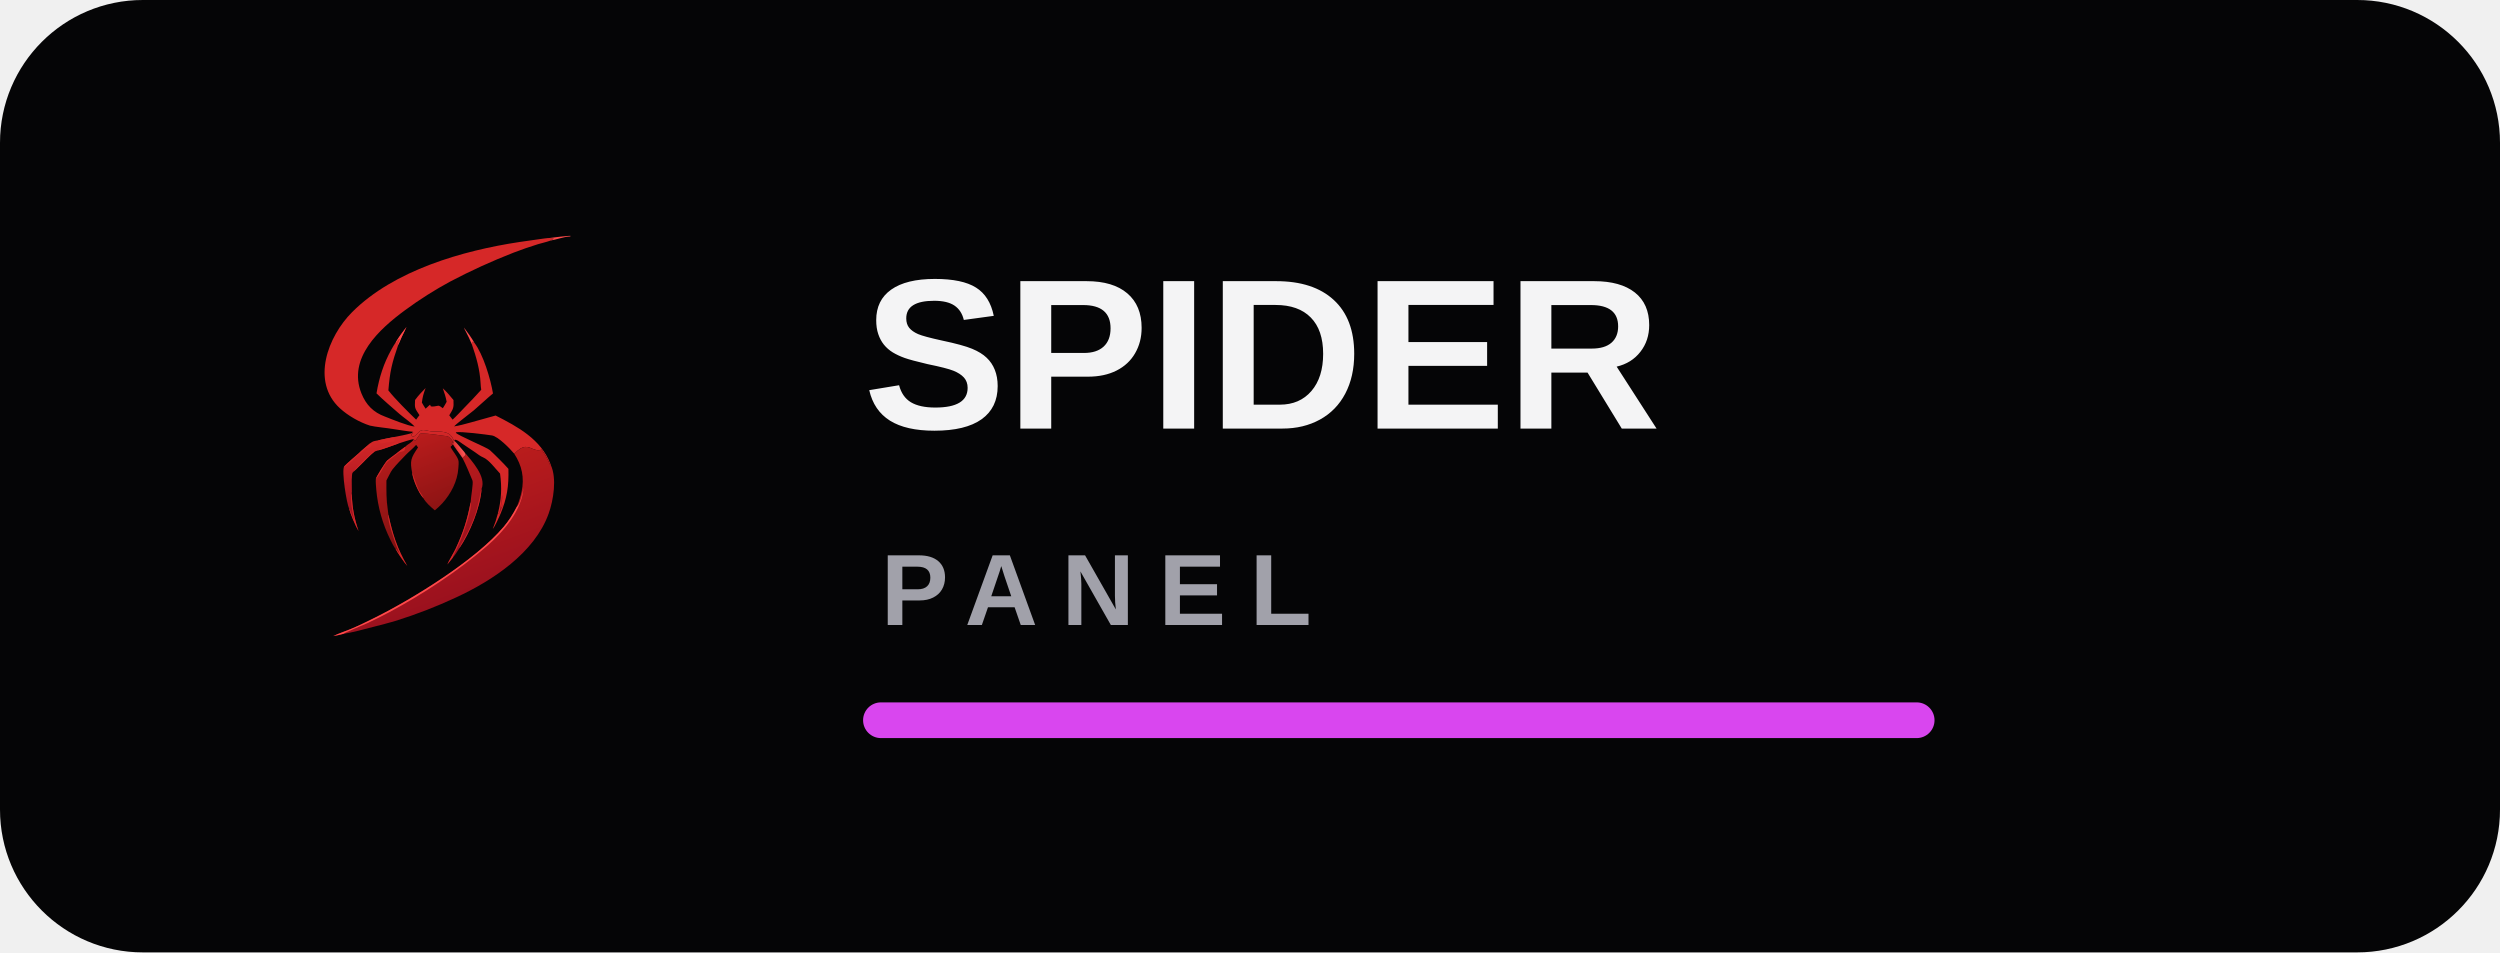
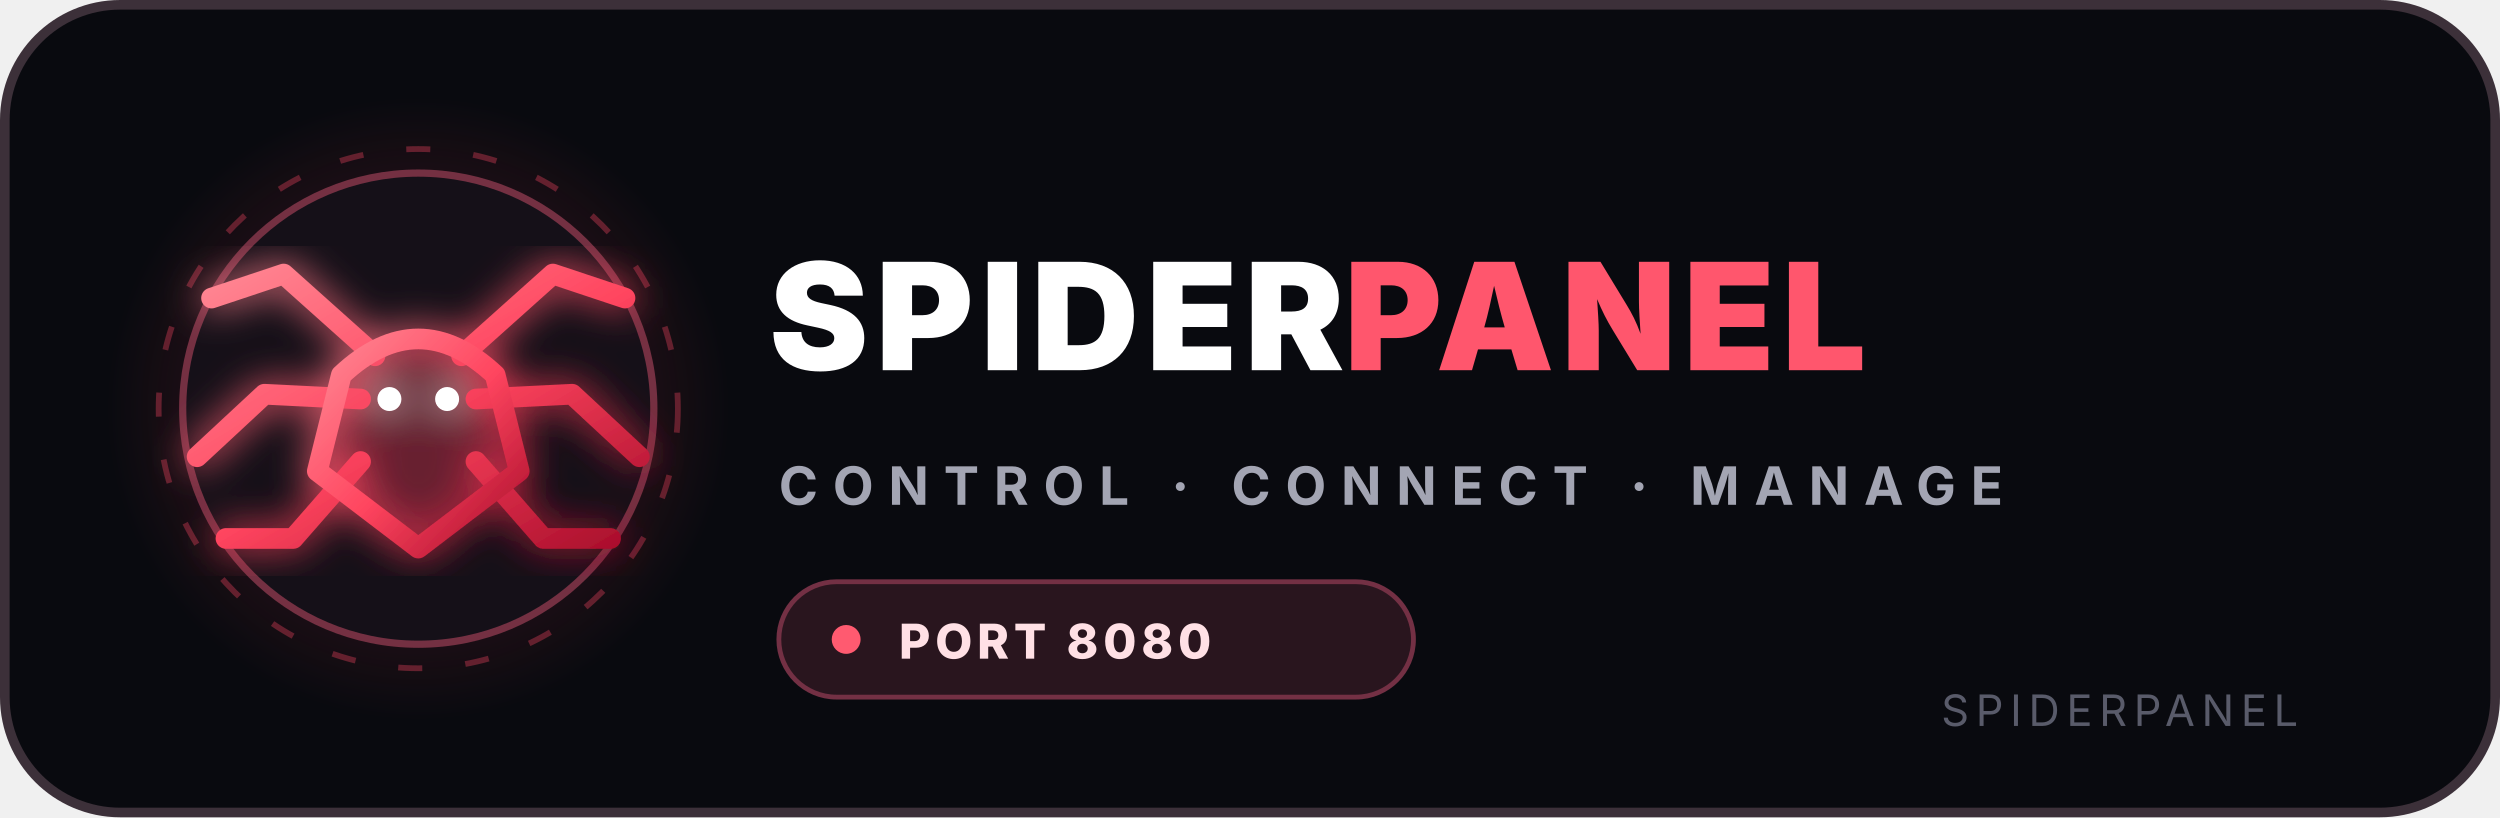
- <svg xmlns="http://www.w3.org/2000/svg" viewBox="0 0 420 160" role="img" aria-labelledby="t d">
-   <rect width="420" height="160" rx="24" fill="#050506" />
-   <svg x="18" y="18" width="110" height="110" viewBox="0 0 2048 2048" preserveAspectRatio="xMidYMid meet">
-     <defs>
-       <linearGradient id="e" x1="1090.84" x2="1112.65" y1="1072.15" y2="1063.74" gradientUnits="userSpaceOnUse">
-         <stop class="stop0" offset="0" stop-color="#e03131" stop-opacity="1" />
-         <stop class="stop1" offset="1" stop-color="#ff5a5a" stop-opacity="1" />
-       </linearGradient>
-       <linearGradient id="d" x1="1172.71" x2="1042.01" y1="1334.47" y2="1141.02" gradientUnits="userSpaceOnUse">
-         <stop class="stop0" offset="0" stop-color="#9b111e" stop-opacity="1" />
-         <stop class="stop1" offset="1" stop-color="#b91c1c" stop-opacity="1" />
-       </linearGradient>
-       <linearGradient id="c" x1="931.061" x2="902.828" y1="1261.97" y2="1020.06" gradientUnits="userSpaceOnUse">
-         <stop class="stop0" offset="0" stop-color="#9b111e" stop-opacity="1" />
-         <stop class="stop1" offset="1" stop-color="#d62828" stop-opacity="1" />
-       </linearGradient>
-       <linearGradient id="b" x1="1037.68" x2="921.464" y1="1335.22" y2="1044.17" gradientUnits="userSpaceOnUse">
-         <stop class="stop0" offset="0" stop-color="#7f1111" stop-opacity="1" />
-         <stop class="stop1" offset="1" stop-color="#b91c1c" stop-opacity="1" />
-       </linearGradient>
-       <linearGradient id="a" x1="1128.35" x2="999.546" y1="1522.53" y2="1175.9" gradientUnits="userSpaceOnUse">
-         <stop class="stop0" offset="0" stop-color="#9b111e" stop-opacity="1" />
-         <stop class="stop1" offset="1" stop-color="#b91c1c" stop-opacity="1" />
-       </linearGradient>
-     </defs>
-     <path fill="#d62828" d="M955.345 1015.27C946.749 1015 906.167 1008.84 895.335 1006.93C876.44 1003.6 838.33 1000.16 822.146 996.153C789.156 985.694 752.724 964.637 727.946 941.806C637.136 858.132 690.033 717.534 766.27 641.148C896.771 510.392 1112.12 448.596 1290.39 421.732C1310.58 418.734 1330.79 415.855 1351.01 413.095C1360.16 411.85 1375.95 409.367 1384.65 409.188C1389.14 410.343 1390.43 410.227 1395 409.454C1396.05 411.87 1395.84 410.555 1394.77 413.606C1392.05 414.476 1387.45 415.257 1385.78 416.564L1386.19 417.408L1384.46 418.113C1376.05 421.465 1357.46 425.616 1347.92 428.567C1322.04 436.577 1296.43 445.437 1271.13 455.134A1927 1927 0 0 0 1073.48 545.292C1025.06 571.313 976.622 602.168 932.4 634.673C852.349 693.514 751.074 784.916 795.336 895.251C809.768 931.227 832.763 954.682 869.256 967.996C891.533 976.647 939.566 996.713 961.866 999.1C949.685 985.815 927.107 970.79 913.15 958.564C890.437 938.668 863.841 916.242 842.519 895.207C851.006 845.14 864.573 802.234 889.471 757.425C891.64 753.521 900.093 738.682 902.602 735.819C911.262 720.915 925.605 701.212 936.347 687.52C932.082 697.878 925.886 709.041 921.002 719.465C918.353 725.119 912.843 739.46 910.642 743.266C890.866 799.931 884.6 825.396 879.658 886.005C899.68 911.847 942.051 954.014 966.471 977.534C969.597 972.636 973.308 968.057 976.865 963.447C961.99 941.014 961.792 941.776 963.135 916.057C974.205 900.808 982.977 892.13 996.104 878.562C989.899 895.205 986.483 906.481 984.457 924.072C987.001 929.337 992.766 937.911 996.08 943.148C1000.41 939.442 1004.92 935.039 1009.27 931.168C1013.47 931.649 1008.71 931.401 1012.57 936.023C1018.87 937.43 1028.84 935.258 1035.18 933.949C1039.39 933.078 1045.79 938.824 1049.97 941.758C1054.75 934.487 1057.83 929.243 1061.93 921.561C1059.48 907.595 1054.65 892.704 1049.84 879.383C1060.11 888.318 1074.71 905.258 1083.3 916.133C1084.38 940.792 1083.22 942.309 1070.09 963.95L1080.57 977.464C1091.21 967.857 1106.33 951.399 1116.6 940.772C1134.34 922.419 1153.36 903.118 1170.08 884.07C1169 878.076 1168.4 869.608 1168.07 863.476C1165.71 819.991 1154.76 782.226 1140.5 741.192L1141.12 740.533C1140.72 737.594 1140.44 735.975 1142.61 733.929L1145.09 734.615L1146.61 737.32L1148.5 736.861C1176.41 773.258 1199.42 850.417 1206.87 895.545C1187.56 911.469 1166.58 931.585 1147.1 948.199C1134.91 958.586 1093.49 989.058 1085.3 998.569C1100.31 996.564 1121.92 990.406 1136.83 986.376L1215.12 964.553C1283.39 999.334 1356.99 1038.39 1386.79 1116.47C1387.15 1117.41 1387.36 1118.33 1387.53 1119.03L1386.05 1119.58C1385.14 1118.25 1384.98 1118.22 1384.47 1116.88C1377.63 1098.89 1369.71 1086.8 1359.16 1071.03C1337.28 1078.85 1327.56 1061.44 1307.14 1062.8C1295.48 1064.01 1285.08 1072.96 1277.1 1080.92C1275.42 1082.59 1275.76 1082.62 1273.37 1084.17C1260.12 1067.87 1222.36 1029.83 1203.62 1026.87C1184.95 1023.93 1106.52 1013.82 1091.23 1017.08L1090.7 1018.36C1095.42 1026.21 1187.76 1064.43 1196.93 1072.67C1211 1085.32 1243.36 1117.69 1255.13 1131.37C1256.51 1185.69 1250.97 1223.15 1229.78 1273.58C1226.06 1272.73 1225.61 1272.65 1222.17 1271.11C1233.16 1227.15 1235.04 1191.18 1228.97 1146.23C1214.29 1130.86 1194.33 1103.18 1176.61 1095.78C1166.05 1091.36 1159.92 1085.58 1150.41 1079.16L1111.42 1052.99C1106.39 1049.57 1091.47 1037.58 1086.45 1040.96L1086.62 1043.87L1085.69 1044.72C1078.44 1029.97 1074.05 1021.55 1056.61 1016.99C1042.33 1013.25 1028.81 1015.33 1014.32 1014.24C1004.21 1013.49 991.874 1007.4 981.706 1011.49C973.193 1015.25 967.791 1025.3 959.857 1030.07C955.97 1029.88 952.482 1030 950.584 1026.28C952.316 1020.1 957.072 1022.3 957.118 1016.1Z" />
-     <path fill="#ff4a4a" d="M902.602 735.819C911.262 720.915 925.605 701.212 936.347 687.52C932.082 697.878 925.886 709.041 921.002 719.465C918.353 725.119 912.843 739.46 910.642 743.266C907.515 739.897 916.845 730.4 914.561 724.253C910.827 725.678 906.414 732.639 904.097 736.006Z" />
-     <path fill="#9b111e" d="M1234.98 1212.58C1239.34 1223.44 1230.14 1247.08 1232.63 1252.75C1234.99 1249.81 1237.2 1242.44 1238.59 1238.57C1238.2 1243.01 1236.9 1246.04 1235.47 1250.25C1231.86 1259.7 1230.01 1265.72 1225.23 1274.71C1230.26 1252.64 1233.82 1235.3 1234.98 1212.58Z" />
-     <path fill="url(#a)" d="M1273.37 1084.17C1275.76 1082.62 1275.42 1082.59 1277.1 1080.92C1285.08 1072.96 1295.48 1064.01 1307.14 1062.8C1327.56 1061.44 1337.28 1078.85 1359.16 1071.03C1369.71 1086.8 1377.63 1098.89 1384.47 1116.88C1384.98 1118.22 1385.14 1118.25 1386.05 1119.58L1387.53 1119.03C1407.06 1160.62 1396.12 1229.27 1380.97 1271.41C1336.79 1394.37 1205.89 1480.46 1092.51 1533.06A1503 1503 0 0 1 901.268 1607.17C880.14 1613.58 854.345 1620.09 832.764 1625.59C805.407 1632.55 766.622 1643.52 738.896 1647.44C730.582 1650.09 715.818 1652.91 707.267 1654.49C724.335 1645.93 743.558 1640.04 761.246 1632.67C787.151 1621.88 812.46 1609.37 837.581 1596.86C959.503 1536.17 1151.82 1416.7 1239.36 1313.86C1256.35 1293.9 1269.87 1272.67 1281.73 1249.34A271.7 271.7 0 0 0 1296.42 1202.66C1305.56 1159.02 1297.42 1121 1273.37 1084.17Z" />
-     <path fill="#ff4a4a" d="M1281.73 1249.34C1291.01 1243.48 1300.33 1204.03 1301.99 1192.17C1297.66 1260.9 1238.78 1328.77 1188.64 1372.34C1098.67 1450.5 987.591 1523.56 882.204 1579.89A1319 1319 0 0 1 811.535 1615.07C802.582 1619.22 742.895 1643.81 738.896 1647.44C730.582 1650.09 715.818 1652.91 707.267 1654.49C724.335 1645.93 743.558 1640.04 761.246 1632.67C787.151 1621.88 812.46 1609.37 837.581 1596.86C959.503 1536.17 1151.82 1416.7 1239.36 1313.86C1256.35 1293.9 1269.87 1272.67 1281.73 1249.34Z" />
-     <path fill="url(#b)" d="M958.761 1038.69L959.381 1038.35C960.72 1041.82 960.17 1042.14 962.701 1043.97C967.519 1040.85 977.546 1021.05 980.904 1020.96C1007.75 1020.22 1037.27 1026.49 1064.27 1029.49C1068.82 1030 1083.12 1044.39 1080.84 1048.92C1078.05 1054.5 1076.12 1054.42 1074.96 1061.45C1074.8 1062.27 1074.65 1063.1 1074.5 1063.92C1081.77 1077.1 1093.09 1089.18 1098.33 1103.43C1100.59 1109.57 1098.94 1123.25 1098.46 1130.01C1095.6 1170.51 1075.36 1209.21 1048.49 1239.02C1041.34 1246.95 1033.18 1254.21 1025.03 1261.22C1012 1250.21 996.796 1237.31 988.47 1222.07C973.792 1205.91 957.784 1167.4 954.378 1145.78C946.551 1105.26 949.636 1098.44 972.418 1064.35C970.629 1061.87 968.393 1058.57 966.48 1056.3L965.436 1057.51C955.739 1068.6 944.026 1077.34 933.932 1087.96C920.756 1101.81 904.381 1118.07 892.608 1133.04C886.001 1141.44 879.377 1157.73 873.577 1167.63C873.411 1198.1 872.918 1228.01 877.698 1258.2C878.543 1263.53 879.235 1269.21 879.741 1274.59C892.698 1335.09 907.288 1381.09 938.792 1434.81C932 1428.5 905.977 1390.34 902.285 1381.98C897.551 1376.7 888.791 1359.13 885.64 1352.62A437.8 437.8 0 0 1 841.873 1197.23C841.06 1188.55 839.596 1171.15 840.382 1162.77C842.363 1155.62 868.903 1112.55 875.949 1105.36C878.938 1102.31 899.503 1087.19 904.277 1083.67C912.081 1077.37 924.414 1067.61 932.568 1062.27C939.176 1054.19 955.624 1048.31 958.761 1038.69Z" />
-     <path fill="#d62828" d="M915.897 1398.91A934 934 0 0 1 905.965 1375.58C899.712 1360.08 874.448 1287 879.741 1274.59C892.698 1335.09 907.288 1381.09 938.792 1434.81C932 1428.5 905.977 1390.34 902.285 1381.98L903.586 1381.43A995 995 0 0 1 915.897 1398.91ZM904.277 1083.67L905.016 1086.46C897.193 1092.95 879.027 1105.27 873.826 1111.7C863.957 1123.9 852.181 1152.58 840.382 1162.77C842.363 1155.62 868.903 1112.55 875.949 1105.36C878.938 1102.31 899.503 1087.19 904.277 1083.67ZM954.378 1145.78L954.826 1143.6C955.172 1143.89 972.59 1198.31 977.802 1202.56C977.879 1202.62 988.233 1219.06 989.269 1220.69L988.47 1222.07C973.792 1205.91 957.784 1167.4 954.378 1145.78Z" />
-     <path fill="#d62828" d="M904.277 1083.67C912.081 1077.37 924.414 1067.61 932.568 1062.27C933.263 1065.42 930.789 1070.23 929.577 1074.33C926.313 1077.06 919.46 1077.32 915.454 1079.38C912.063 1081.12 908.108 1084.18 905.016 1086.46Z" />
-     <path fill="url(#c)" d="M955.345 1015.27L957.118 1016.1C957.072 1022.3 952.316 1020.1 950.584 1026.28C952.482 1030 955.97 1029.88 959.857 1030.07C967.791 1025.3 973.193 1015.25 981.706 1011.49C991.874 1007.4 1004.21 1013.49 1014.32 1014.24C1028.81 1015.33 1042.33 1013.25 1056.61 1016.99C1074.05 1021.55 1078.44 1029.97 1085.69 1044.72C1084.52 1047.08 1081.68 1051.92 1081.71 1054.18C1079.79 1056.49 1077.29 1059.81 1074.96 1061.45C1076.12 1054.42 1078.05 1054.5 1080.84 1048.92C1083.12 1044.39 1068.82 1030 1064.27 1029.49C1037.27 1026.49 1007.75 1020.22 980.904 1020.96C977.546 1021.05 967.519 1040.85 962.701 1043.97C960.17 1042.14 960.72 1041.82 959.381 1038.35L958.761 1038.69C952.082 1038.12 919.953 1049.62 910.864 1052.19C896.116 1057.33 861.98 1070.16 848.201 1073.4C844.594 1074.62 840.612 1076.07 836.958 1077.02C820.897 1088.63 801.368 1111.05 786.315 1125.05C782.165 1128.9 775.514 1136.49 771.301 1139.61C766.622 1143.84 766.606 1144.93 765.914 1151.07C763.705 1170.7 766.698 1193.38 764.805 1212.67C767.329 1255.71 772.571 1284.93 786.395 1325.95C777.931 1312.25 760.942 1272.35 757.195 1256.74C748.929 1240 732.75 1137.32 741.356 1123.91C749.435 1115.01 778.497 1090.17 788.675 1081.21C791.099 1077.98 817.577 1055.79 821.935 1052.12C831.978 1043.85 834.975 1044.69 847.904 1042.17C863.493 1038.34 880.012 1035.36 895.824 1032.26C911.895 1029.31 937.35 1024.19 953.385 1019.44C955.058 1018.94 954.756 1017.72 955.345 1015.27Z" />
-     <path fill="#d62828" d="M847.904 1042.17C863.493 1038.34 880.012 1035.36 895.824 1032.26C898.777 1035.04 898.723 1035.63 900.006 1039.66C898.381 1050.01 883.399 1046.19 875.988 1047.94C864.635 1050.6 854.463 1056.17 847.904 1042.17ZM773.09 1292.39C765.125 1256.87 761.407 1236.4 763.247 1199.72L763.834 1200.86C763.477 1204.94 762.57 1209.66 764.805 1212.67C767.329 1255.71 772.571 1284.93 786.395 1325.95C777.931 1312.25 760.942 1272.35 757.195 1256.74L758.292 1256.58C763.432 1269.76 766.94 1279.29 773.09 1292.39ZM821.935 1052.12C825.917 1053.09 824.42 1052.07 826.915 1054.7C826.679 1063.55 818.025 1066.19 810.66 1066.7C805.262 1071.27 785.627 1088.98 781.351 1091.81C783.87 1085.98 787.955 1086.41 788.675 1081.21C791.099 1077.98 817.577 1055.79 821.935 1052.12ZM848.201 1073.4L848.371 1072.32C852.036 1068.02 890.646 1055.83 898.114 1051.29C901.448 1049.26 906.712 1047.68 910.449 1049.9L910.864 1052.19C896.116 1057.33 861.98 1070.16 848.201 1073.4ZM771.301 1139.61C771.774 1134.52 828.531 1077.85 835.367 1075.4L836.958 1077.02C820.897 1088.63 801.368 1111.05 786.315 1125.05C782.165 1128.9 775.514 1136.49 771.301 1139.61Z" />
-     <path fill="#d62828" d="M788.675 1081.21C787.955 1086.41 783.87 1085.98 781.351 1091.81C775.624 1097.38 747.638 1124.28 742.222 1125.39L741.356 1123.91C749.435 1115.01 778.497 1090.17 788.675 1081.21Z" />
-     <path fill="url(#d)" d="M1118.38 1080.18C1140.84 1106.82 1186.43 1156.02 1171.21 1193.69C1166.71 1253.58 1134.93 1330.64 1101.46 1379.87C1096.76 1388.27 1086.78 1402.66 1080.42 1409.87L1064.07 1430.34C1067.43 1421.24 1084.57 1393.34 1090.57 1380.35C1114.63 1328.23 1126.33 1290.98 1137.03 1235.49C1136.95 1223.79 1146.09 1175.85 1142.69 1167.82C1133.46 1146.02 1122.5 1118.31 1111.39 1097.57C1113.63 1094.8 1120.51 1089.03 1121.08 1087.42C1119.92 1085.14 1119.54 1084.4 1118.87 1082Z" />
-     <path fill="#d62828" d="M1137.03 1235.49C1143.81 1251.29 1114.9 1331.19 1107.55 1349.53C1102.85 1361.09 1097.78 1372.49 1092.35 1383.72C1089.46 1389.67 1081.8 1404.07 1080.42 1409.87L1064.07 1430.34C1067.43 1421.24 1084.57 1393.34 1090.57 1380.35C1114.63 1328.23 1126.33 1290.98 1137.03 1235.49ZM1101.46 1379.87C1101.32 1376.07 1112.44 1358.25 1115.25 1353.27A528 528 0 0 0 1150.53 1276.21C1156.31 1259.91 1160.2 1240.22 1164.46 1223.39C1166.5 1215.32 1168.23 1200.02 1171.21 1193.69C1166.71 1253.58 1134.93 1330.64 1101.46 1379.87Z" />
-     <path fill="url(#e)" d="M1086.62 1043.87C1092.17 1048.38 1112.4 1073.13 1118.38 1080.18L1118.87 1082C1119.54 1084.4 1119.92 1085.14 1121.08 1087.42C1120.51 1089.03 1113.63 1094.8 1111.39 1097.57C1104.99 1087.11 1083.87 1060.68 1081.71 1054.18C1081.68 1051.92 1084.52 1047.08 1085.69 1044.72Z" />
-     <path fill="#ff4a4a" d="M1384.65 409.188C1391.28 408.054 1446.43 401.457 1449.47 402.708L1449.52 403.279C1447.61 405.068 1448.81 404.579 1446.97 404.662C1427.78 405.53 1404.47 414.584 1386.19 417.408L1385.78 416.564C1387.45 415.257 1392.05 414.476 1394.77 413.606C1395.84 410.555 1396.05 411.87 1395 409.454C1390.43 410.227 1389.14 410.343 1384.65 409.188ZM1140.5 741.192C1134.71 727.718 1128.82 714.413 1121.67 701.611C1119.48 697.674 1117.47 693.756 1116.11 689.44C1124.97 700.509 1141.83 724.689 1148.5 736.861L1146.61 737.32L1145.09 734.615L1142.61 733.929C1140.44 735.975 1140.72 737.594 1141.12 740.533Z" />
-     <path fill="#d62828" d="M1229.78 1273.58C1226.7 1280.75 1211.01 1315.78 1206.24 1319.02C1213.86 1300.36 1216.89 1290.33 1222.17 1271.11C1225.61 1272.65 1226.06 1272.73 1229.78 1273.58Z" />
-   </svg>
-   <text x="145" y="72" fill="#f4f4f5" font-family="Arial, Helvetica, sans-serif" font-size="36" font-weight="700">SPIDER</text>
-   <text x="148" y="105" fill="#a1a1aa" font-family="Arial, Helvetica, sans-serif" font-size="17" font-weight="600" letter-spacing="4">PANEL</text>
-   <rect x="145" y="118" width="180" height="6" rx="3" fill="#d946ef" />
+ <svg xmlns="http://www.w3.org/2000/svg" viewBox="0 0 520 170" role="img" aria-labelledby="title desc">
+   <defs>
+     <linearGradient id="red" x1="0" y1="0" x2="1" y2="1">
+       <stop stop-color="#ff8995" />
+       <stop offset=".52" stop-color="#ff455f" />
+       <stop offset="1" stop-color="#a80d2b" />
+     </linearGradient>
+     <radialGradient id="halo">
+       <stop stop-color="#f33e58" stop-opacity=".3" />
+       <stop offset="1" stop-color="#f33e58" stop-opacity="0" />
+     </radialGradient>
+     <filter id="glow">
+       <feGaussianBlur stdDeviation="4" result="blur" />
+       <feMerge>
+         <feMergeNode in="blur" />
+         <feMergeNode in="SourceGraphic" />
+       </feMerge>
+     </filter>
+     <style>.breathe{transform-box:fill-box;transform-origin:center;animation:breathe 3.2s ease-in-out infinite}.orbit{stroke-dasharray:5 9;animation:flow 12s linear infinite}@keyframes breathe{0%,100%{opacity:.88;transform:scale(.98)}50%{opacity:1;transform:scale(1.03)}}@keyframes flow{to{stroke-dashoffset:-140}}@media(prefers-reduced-motion:reduce){.breathe,.orbit{animation:none}}</style>
+   </defs>
+   <rect x="1" y="1" width="518" height="168" rx="24" fill="#090a0f" stroke="#3c3039" stroke-width="2" />
+   <circle cx="87" cy="85" r="65" fill="url(#halo)" />
+   <circle cx="87" cy="85" r="49" fill="#151018" stroke="#743042" stroke-width="1.5" />
+   <circle cx="87" cy="85" r="54" fill="none" stroke="#db4058" stroke-opacity=".4" stroke-width="1.2" class="orbit" />
+   <g class="breathe" fill="none" stroke="url(#red)" stroke-width="4.3" stroke-linecap="round" stroke-linejoin="round" filter="url(#glow)">
+     <path d="M78 74L59 57 44 62M96 74L115 57 130 62M75 83L55 82 41 95M99 83L119 82 133 95M75 96L61 112 47 112M99 96L113 112 127 112" />
+     <path d="M71 78Q87 63 103 78L108 98 87 114 66 98Z" fill="#e93652" fill-opacity=".22" />
+     <circle cx="81" cy="83" r="2.5" fill="#fff" stroke="none" />
+     <circle cx="93" cy="83" r="2.5" fill="#fff" stroke="none" />
+   </g>
+   <text x="160" y="77" fill="#fff" font-family="Inter,Segoe UI,Arial,sans-serif" font-size="31" font-weight="900" letter-spacing="1.5">SPIDER<tspan fill="#ff566d">PANEL</tspan>
+   </text>
+   <text x="162" y="105" fill="#a3a5b3" font-family="Inter,Segoe UI,Arial,sans-serif" font-size="11" font-weight="700" letter-spacing="3.1">CONTROL · CONNECT · MANAGE</text>
+   <rect x="162" y="121" width="132" height="24" rx="12" fill="#29151e" stroke="#733044" />
+   <circle cx="176" cy="133" r="3" fill="#ff5a70" />
+   <text x="187" y="137" fill="#ffe0e5" font-family="Inter,Arial,sans-serif" font-size="10" font-weight="800" letter-spacing="1">PORT 8080</text>
+   <text x="478" y="151" text-anchor="end" fill="#595b6a" font-family="Inter,Arial,sans-serif" font-size="9" letter-spacing="1.4">SPIDERPANEL</text>
</svg>
